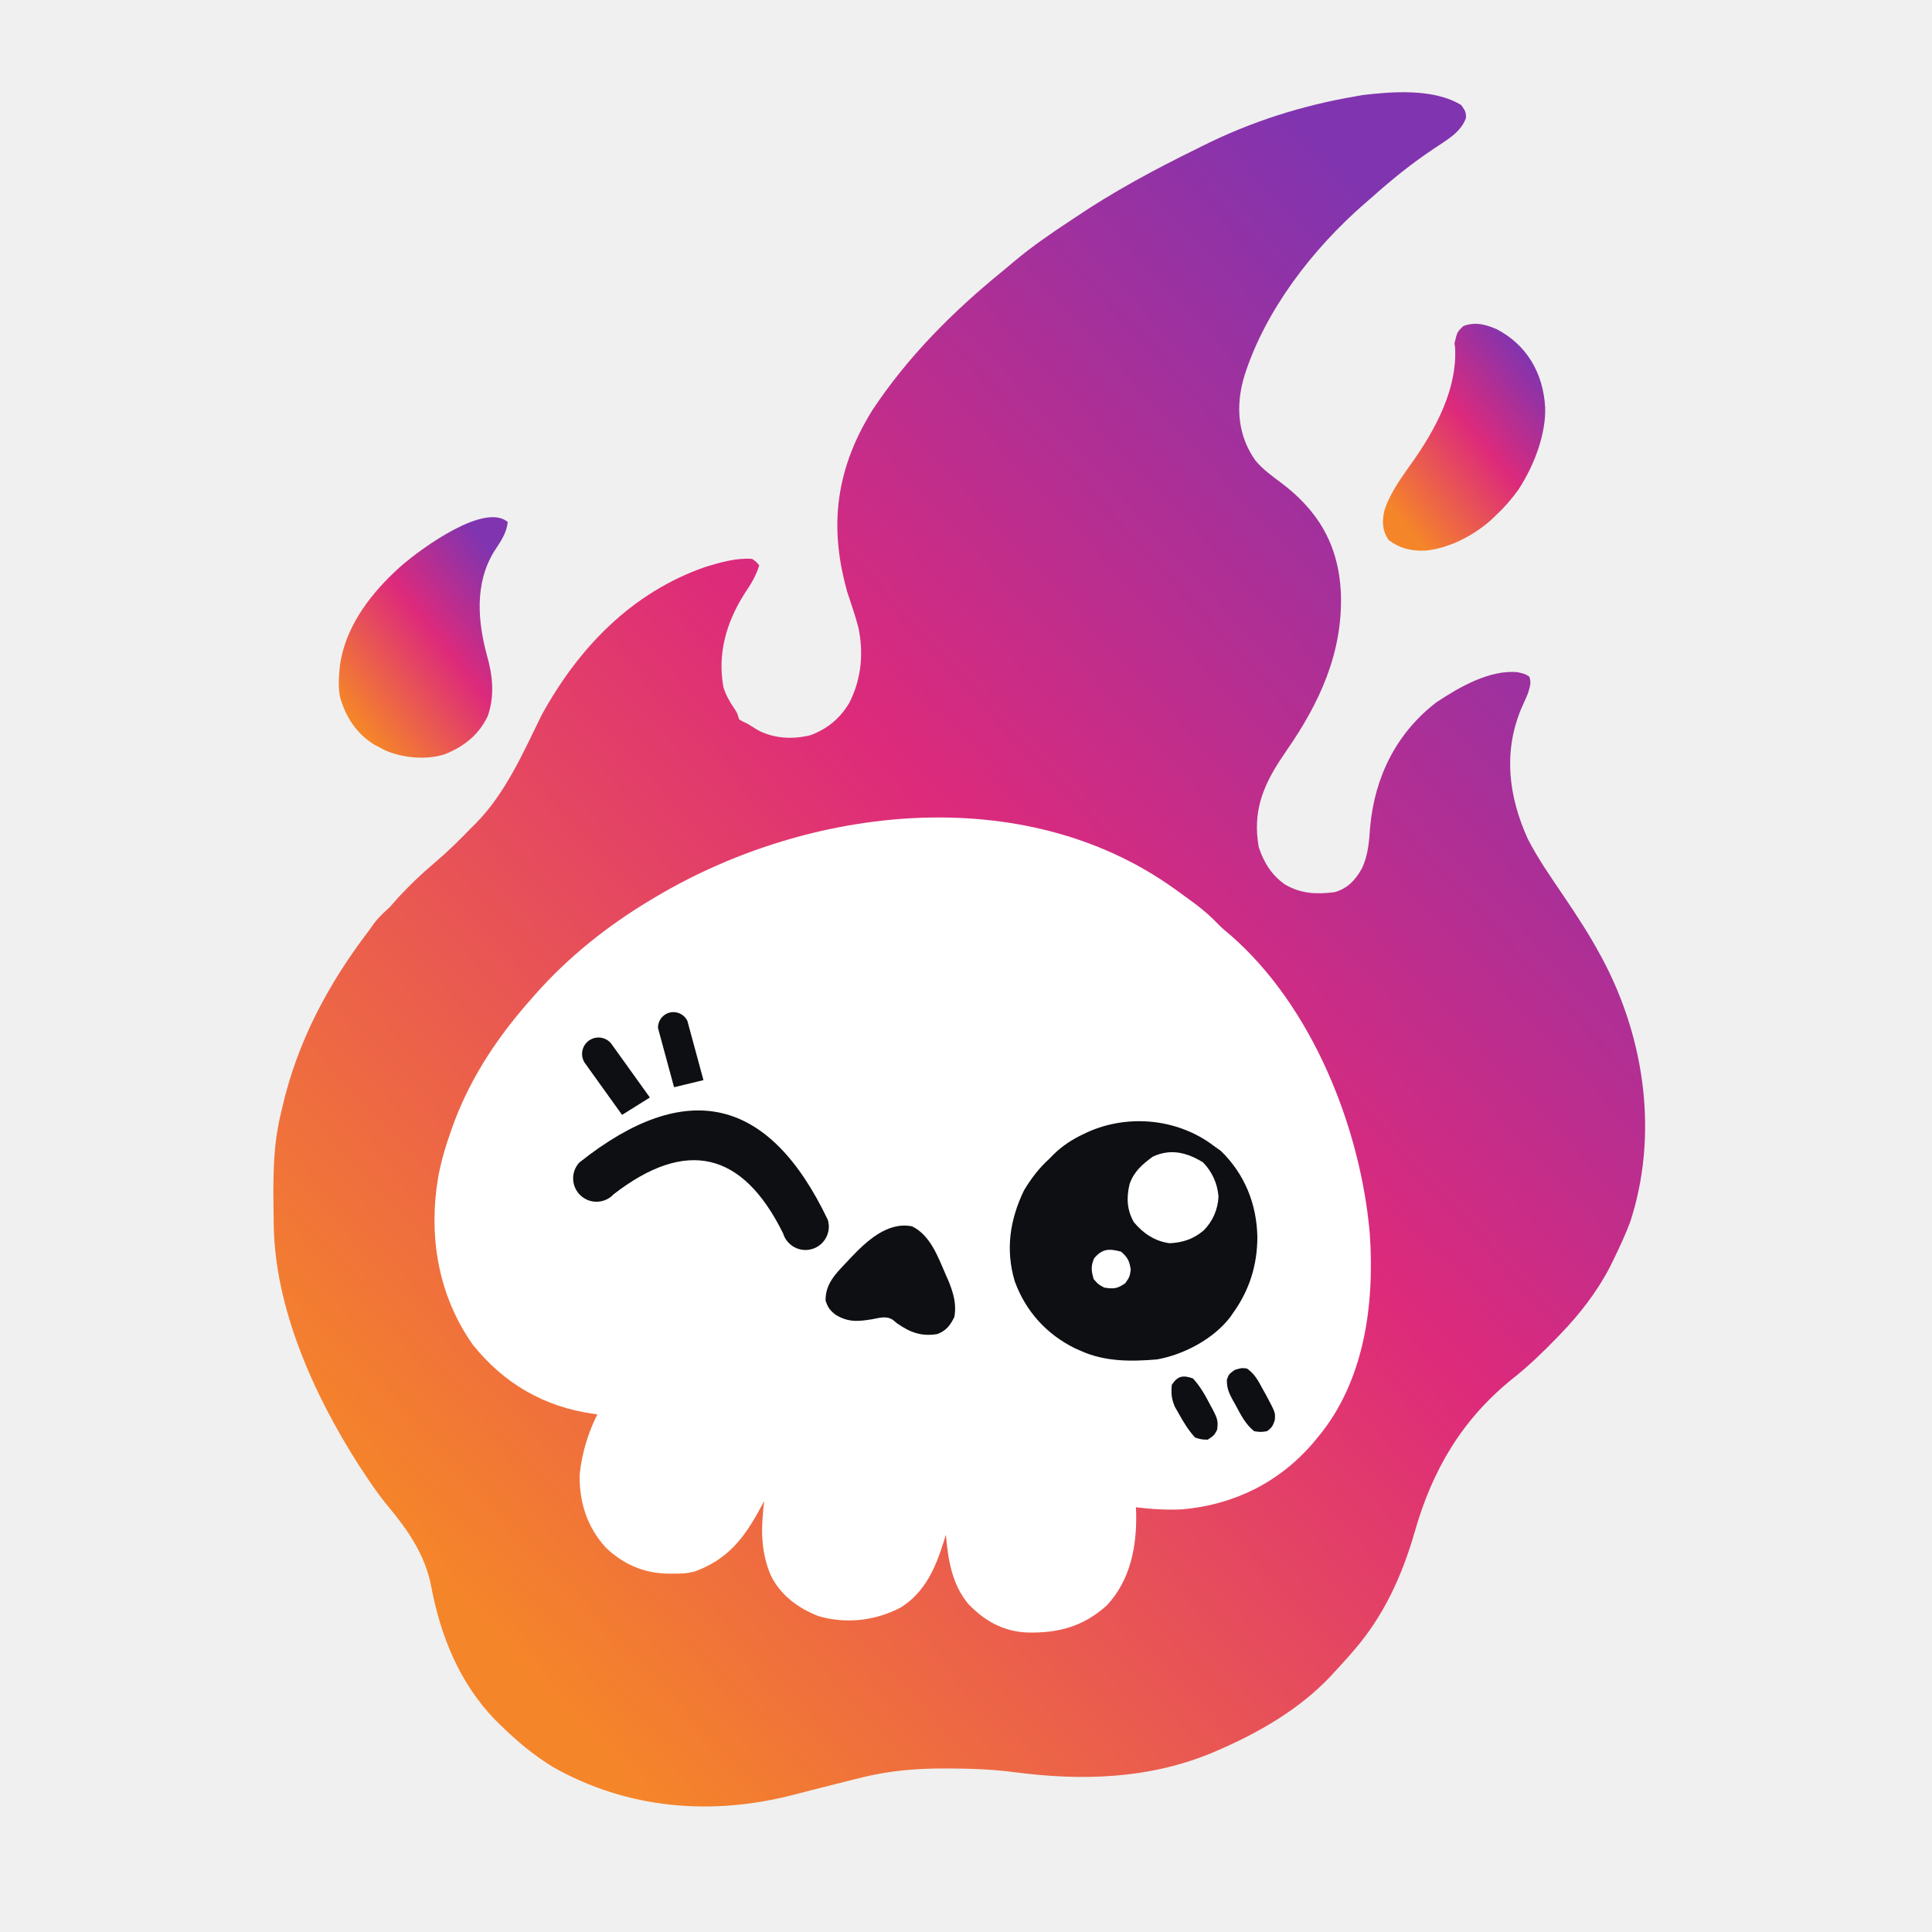
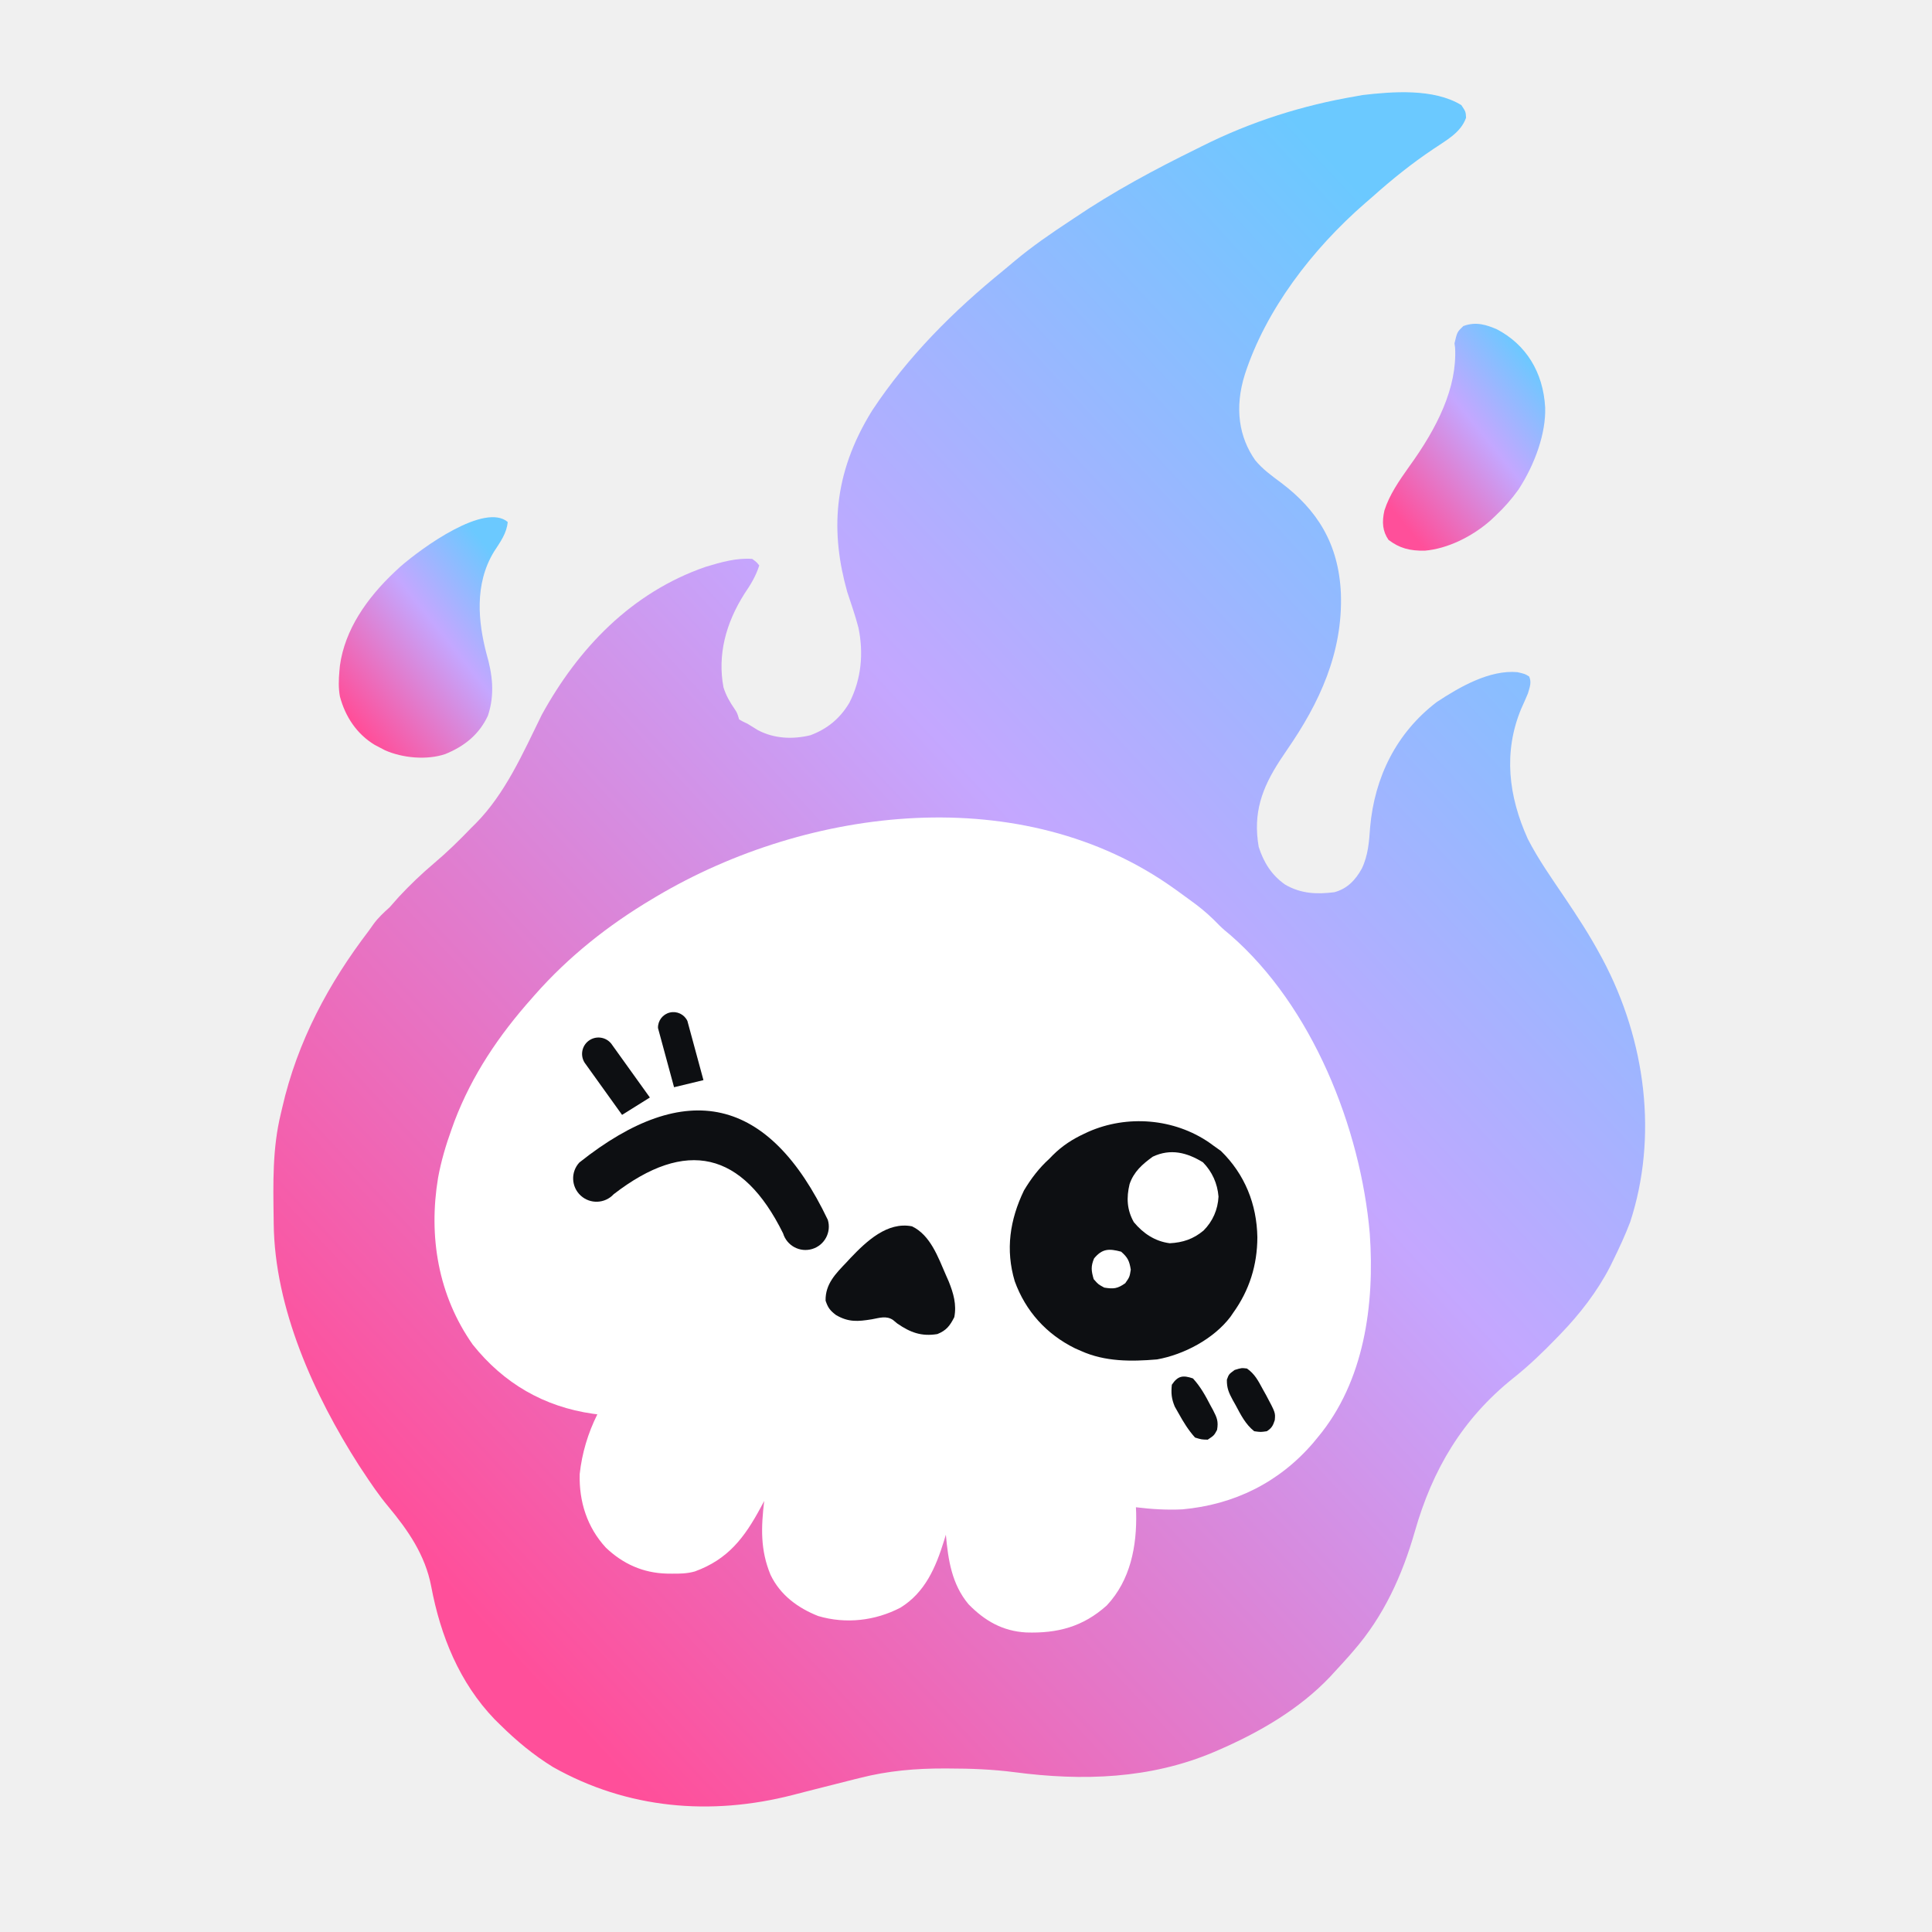
<svg xmlns="http://www.w3.org/2000/svg" viewBox="0 0 1000 1000" width="100%" height="100%" fill="none" aria-hidden="true">
  <defs>
    <linearGradient id="sk-grad" x1="15%" y1="90%" x2="85%" y2="10%">
-       <stop offset="0%" stop-color="#f58529" />
-       <stop offset="55%" stop-color="#dd2a7b" />
-       <stop offset="100%" stop-color="#8134af" />
+       <stop offset="0%" stop-color="#ff4f9a" />
+       <stop offset="58%" stop-color="#c4a7ff" />
+       <stop offset="100%" stop-color="#6bc9ff" />
    </linearGradient>
  </defs>
  <style>.sk-flame{fill:url(#sk-grad)}.sk-head,.sk-glint{fill:#fff}.sk-feat{fill:#0d0f12}</style>
  <g>
    <path class="sk-flame" fill="url(#sk-grad)" d="M 756.39 54.41 C 758.66 57.81 758.66 57.81 758.83 60.94 C 756.12 68.72 748.45 72.66 741.88 77.14 C 730.79 84.58 720.62 92.71 710.25 101.99 C 709.09 103.00 707.92 104.00 706.71 105.05 C 679.10 129.03 655.10 160.53 644.32 193.84 C 638.84 211.27 641.37 226.37 649.70 238.21 C 653.46 242.83 658.34 246.33 663.15 249.91 C 681.42 263.72 692.92 281.04 694.05 307.28 C 695.05 337.79 683.05 363.74 666.09 388.23 C 664.88 390.04 663.66 391.85 662.45 393.67 C 653.26 407.83 648.43 420.76 651.51 438.38 C 654.07 446.35 658.17 452.97 665.20 457.88 C 673.63 462.73 681.70 462.91 690.67 461.81 C 697.38 459.98 701.59 455.53 704.89 449.54 C 708.13 442.78 708.66 435.71 709.18 428.11 C 711.49 402.33 722.68 379.42 743.63 363.40 C 755.67 355.45 771.11 346.61 785.44 347.91 C 789.33 348.82 789.33 348.82 791.49 350.15 C 792.85 353.29 791.80 355.50 790.86 358.91 C 789.70 361.66 788.52 364.34 787.29 367.04 C 778.08 389.40 780.78 412.08 790.77 434.19 C 796.16 444.74 803.12 454.55 809.78 464.43 C 816.35 474.15 822.67 483.86 828.22 494.14 C 828.41 494.50 828.41 494.50 829.40 496.30 C 852.02 538.77 858.15 588.53 843.77 632.55 C 841.21 639.29 838.19 645.79 835.02 652.25 C 834.48 653.36 833.94 654.47 833.38 655.61 C 826.73 668.50 817.73 680.11 807.69 690.51 C 807.12 691.10 806.55 691.69 805.96 692.30 C 798.72 699.80 791.37 706.89 783.19 713.38 C 756.93 734.42 741.46 760.64 732.33 792.65 C 725.78 815.48 716.26 836.46 700.55 854.49 C 699.77 855.40 698.98 856.30 698.17 857.24 C 695.72 860.00 693.23 862.72 690.72 865.42 C 689.99 866.22 689.27 867.01 688.52 867.83 C 672.51 884.72 651.76 896.70 630.59 905.87 C 629.88 906.18 629.17 906.48 628.44 906.80 C 595.36 920.85 560.28 921.91 525.09 917.28 C 513.72 915.81 502.52 915.38 491.07 915.37 C 490.69 915.37 490.69 915.37 488.75 915.36 C 474.04 915.32 459.57 916.56 445.29 920.22 C 444.37 920.44 443.45 920.67 442.50 920.90 C 437.09 922.24 431.69 923.62 426.29 925.00 C 423.21 925.79 420.13 926.57 417.05 927.35 C 414.82 927.92 412.58 928.50 410.35 929.08 C 367.85 940.00 324.66 936.30 286.23 914.62 C 276.10 908.37 267.33 901.07 258.90 892.75 C 258.43 892.29 258.43 892.29 256.03 889.93 C 237.80 870.95 228.00 846.70 223.20 821.15 C 220.13 804.96 211.25 792.10 200.87 779.66 C 196.09 773.93 191.94 767.80 187.84 761.57 C 187.16 760.55 186.49 759.53 185.79 758.48 C 162.55 722.17 142.13 677.13 141.67 633.29 C 141.66 632.45 141.65 631.60 141.64 630.72 C 141.38 612.28 140.98 594.29 145.39 576.29 C 145.61 575.34 145.84 574.38 146.07 573.39 C 153.92 538.93 170.22 508.84 190.80 481.88 C 191.64 480.70 192.49 479.51 193.33 478.32 C 195.79 474.96 198.58 472.39 201.65 469.63 C 203.31 467.77 204.95 465.91 206.59 464.05 C 212.32 457.93 218.26 452.23 224.67 446.82 C 231.53 441.03 237.85 434.83 244.10 428.32 C 244.83 427.61 245.55 426.89 246.30 426.15 C 261.53 410.71 270.64 389.94 280.42 369.98 C 299.29 335.66 326.67 306.76 365.21 293.40 C 373.47 290.90 381.33 288.69 389.35 289.29 C 391.65 290.98 391.65 290.98 392.99 292.67 C 391.25 298.15 388.66 302.43 385.35 307.28 C 375.55 322.75 371.36 339.03 374.46 355.73 C 375.77 359.94 377.74 363.35 380.21 366.94 C 381.57 369.00 381.57 369.00 382.57 372.37 C 384.33 373.41 384.33 373.41 386.90 374.60 C 390.55 376.85 390.55 376.85 392.34 377.96 C 400.76 382.35 410.31 382.79 419.49 380.55 C 428.15 377.31 434.77 371.95 439.63 363.75 C 445.96 351.27 447.01 337.94 444.35 324.99 C 442.71 318.58 440.51 312.47 438.51 306.32 C 430.06 276.16 430.65 245.89 451.49 212.38 C 469.89 184.53 493.57 160.91 519.48 139.88 C 521.36 138.32 523.22 136.76 525.08 135.19 C 534.36 127.43 543.91 120.88 553.69 114.44 C 554.40 113.96 555.12 113.48 555.86 112.99 C 576.70 98.89 597.99 87.55 619.31 77.08 C 620.23 76.62 621.17 76.15 622.13 75.67 C 647.61 62.90 674.23 54.52 701.51 49.88 C 702.74 49.65 703.97 49.43 705.23 49.20 C 720.51 47.42 742.08 45.63 756.39 54.41 Z" />
    <path class="sk-flame" fill="url(#sk-grad)" d="M 262.79 270.17 C 262.30 275.89 259.09 280.36 255.71 285.51 C 245.37 302.47 247.58 322.19 251.80 338.36 C 254.86 348.90 256.25 359.34 252.53 370.47 C 247.89 380.39 240.15 386.34 230.51 390.29 C 221.03 393.53 208.37 392.39 199.24 388.32 C 198.80 388.09 198.80 388.09 196.59 386.93 C 195.73 386.48 194.87 386.03 193.98 385.56 C 184.66 379.96 178.71 370.95 175.93 360.46 C 175.15 356.10 175.28 351.89 175.67 347.41 C 175.75 346.49 175.84 345.56 175.93 344.60 C 178.47 325.99 189.77 309.73 204.25 296.04 C 205.17 295.19 206.08 294.33 207.04 293.45 C 218.78 283.16 250.92 260.13 262.79 270.17 Z" />
    <path class="sk-flame" fill="url(#sk-grad)" d="M 774.71 170.40 C 789.77 178.25 798.76 192.54 799.77 210.89 C 800.23 224.10 794.54 240.26 785.91 253.47 C 782.35 258.41 778.68 262.61 774.22 266.80 C 773.81 267.18 773.81 267.18 771.77 269.13 C 761.96 277.85 749.11 284.04 737.52 285.02 C 729.63 285.18 724.35 283.72 718.71 279.45 C 715.63 275.02 715.18 270.29 716.58 264.19 C 719.17 256.11 724.08 248.99 729.33 241.58 C 743.91 221.48 754.24 200.66 753.16 179.99 C 753.06 179.25 752.95 178.51 752.84 177.73 C 754.23 171.81 754.23 171.81 757.42 168.77 C 764.13 166.25 769.62 168.28 774.71 170.40 Z" />
    <path class="sk-head" fill="#FFFFFF" d="M 607.63 459.84 C 608.36 460.36 609.1 460.89 609.85 461.42 C 612.2 463.11 614.53 464.82 616.86 466.54 C 617.57 467.06 618.28 467.58 619.01 468.12 C 623.36 471.4 627.23 474.91 631 478.84 C 632.84 480.68 634.78 482.32 636.81 483.96 C 679.26 520.86 704.23 583.7 709 638.55 C 711.55 675.11 706.26 715.08 681.97 744.08 C 681.59 744.54 681.59 744.54 679.66 746.88 C 662.06 767.35 638.81 778.82 612 781.24 C 603.92 781.63 595.98 781.15 587.95 780.15 C 587.99 781.08 588.03 782.01 588.07 782.96 C 588.47 800.31 585.13 817.91 572.85 830.99 C 560.53 842.05 547.35 845.48 531.14 844.96 C 518.98 844.28 509.76 838.99 501.32 830.37 C 492.62 819.99 490.77 807.4 489.57 794.36 C 489.41 794.89 489.41 794.89 488.6 797.57 C 484.34 811.29 478.84 824.24 466.07 832.12 C 452.97 838.94 437.79 840.68 423.49 836.45 C 412.88 832.25 403.82 825.55 398.83 815.13 C 393.48 802.24 393.94 790.45 395.55 776.87 C 394.94 778.02 394.33 779.17 393.7 780.35 C 385.32 795.91 376.8 807.14 359.64 813.38 C 355.65 814.5 351.78 814.57 347.65 814.52 C 346.79 814.51 345.93 814.5 345.04 814.49 C 332.85 814.15 322.43 809.49 313.59 801.05 C 303.89 790.54 299.66 777.23 300.05 762.96 C 301.22 752.17 304.34 741.75 309.19 732.05 C 308.81 732 308.81 732 306.89 731.76 C 281.5 728.12 260.72 716.02 244.69 695.97 C 226.79 670.53 221.7 640.04 226.74 609.64 C 228.32 600.99 230.77 592.73 233.75 584.47 C 234.24 583.12 234.72 581.78 235.22 580.39 C 244.34 556.4 258.3 535.79 275.3 516.69 C 275.54 516.41 275.54 516.41 276.78 515 C 294.21 495.2 314.93 478.78 337.61 465.31 C 338.32 464.88 339.03 464.46 339.76 464.02 C 418.83 417.12 529.47 403.98 607.63 459.84 Z" />
    <path class="sk-feat" fill="#000000" transform="translate(368 600) rotate(13)" d="M -66 17 Q 0 -66 66 17 A 12 12 0 0 1 45 29 Q 0 -26 -45 29 A 12 12 0 0 1 -66 17 Z" />
    <path class="sk-feat" fill="#000000" transform="translate(368 600) rotate(13)" d="M -50 -12 L -75 -34 A 8 8 0 0 1 -63 -46 L -38 -24 Z M -27 -32 L -42 -60 A 8 8 0 0 1 -28 -67 L -13 -39 Z" />
    <path class="sk-feat" fill="#000000" d="M 625.82 591.34 C 626.67 591.96 627.52 592.58 628.4 593.21 C 629.58 594.05 630.75 594.88 631.96 595.74 C 644.34 607.84 650.52 623.3 650.81 640.43 C 650.77 654.79 646.69 667.85 638.24 679.58 C 637.79 680.24 637.33 680.91 636.87 681.59 C 628.19 693.02 612.81 701.14 598.89 703.63 C 585.5 704.78 571.94 704.85 559.53 699.25 C 558.51 698.8 557.48 698.35 556.43 697.89 C 541.61 690.58 530.85 678.66 525.23 663.18 C 520.37 646.91 522.67 631.39 530.01 616.17 C 533.68 610.02 537.82 604.58 543.13 599.77 C 543.78 599.11 544.42 598.45 545.08 597.77 C 550.01 592.95 555.04 589.68 561.24 586.79 C 561.91 586.48 562.58 586.16 563.27 585.84 C 583.45 576.9 607.7 578.92 625.82 591.34 Z" />
    <path class="sk-feat" fill="#000000" d="M 472.07 634.75 C 481.62 639.36 485.57 650.75 489.57 659.9 C 489.82 660.47 489.82 660.47 491.09 663.36 C 493.51 669.42 495.21 675.22 493.94 681.76 C 491.66 686.24 489.83 688.64 485.19 690.51 C 476.94 691.86 471.16 689.7 464.42 685.04 C 463.69 684.43 462.96 683.83 462.2 683.2 C 458.72 680.88 455.2 682.16 451.3 682.86 C 444.01 684.04 439.23 684.45 432.72 680.67 C 429.64 678.32 428.55 676.9 427.32 673.22 C 427.15 664.58 432.55 659.24 438.18 653.34 C 438.86 652.6 439.54 651.87 440.24 651.11 C 448.47 642.49 459.3 632.2 472.07 634.75 Z" />
    <path class="sk-glint" fill="#FFFFFF" d="M 622.66 601.62 C 627.43 606.52 630.14 612.53 630.7 619.36 C 630.37 626.1 627.69 632.19 622.94 636.94 C 617.66 641.34 612.25 643.15 605.45 643.5 C 597.83 642.52 591.71 638.42 586.86 632.57 C 583.27 626.17 582.98 619.93 584.67 612.89 C 586.86 606.46 591.31 602.57 596.7 598.68 C 605.91 594.36 614.39 596.54 622.66 601.62 Z" />
    <path class="sk-feat" fill="#000000" d="M 645.42 708.34 C 649.44 711.13 651.25 714.67 653.55 718.93 C 654.15 720.02 654.76 721.11 655.39 722.23 C 660.18 731.22 660.18 731.22 659.82 735.06 C 658.88 737.93 658.27 739.13 655.73 740.8 C 652.52 741.27 652.52 741.27 649.17 740.8 C 644.64 737.19 642.22 732.29 639.54 727.27 C 639.31 726.86 639.31 726.86 638.15 724.81 C 636.07 720.94 634.95 718.57 635.03 714.11 C 636.06 711.28 636.06 711.28 639.06 709.09 C 642.61 708 642.61 708 645.42 708.34 Z" />
    <path class="sk-feat" fill="#000000" d="M 617.47 713.47 C 621.38 717.73 624 722.5 626.63 727.61 C 627.04 728.36 627.46 729.12 627.89 729.9 C 629.9 733.82 630.72 735.65 629.95 740.12 C 628.4 742.98 628.4 742.98 625.12 745.17 C 621.91 745.1 621.91 745.1 618.56 744.08 C 615.12 740.27 612.58 736.12 610.09 731.64 C 609.42 730.46 608.75 729.28 608.06 728.06 C 606.35 723.95 606.1 721.16 606.54 716.74 C 609.66 712.06 612.32 711.71 617.47 713.47 Z" />
    <path class="sk-glint" fill="#FFFFFF" d="M 580.3 647.87 C 583.74 650.87 584.56 652.66 585.29 657.17 C 584.67 660.99 584.67 660.99 582.42 664.2 C 578.38 667.04 576.4 667.24 571.56 666.46 C 568.41 664.75 568.41 664.75 566.09 662.08 C 564.84 657.8 564.55 655.49 566.29 651.36 C 570.5 646.28 573.97 646.18 580.3 647.87 Z" />
  </g>
</svg>
